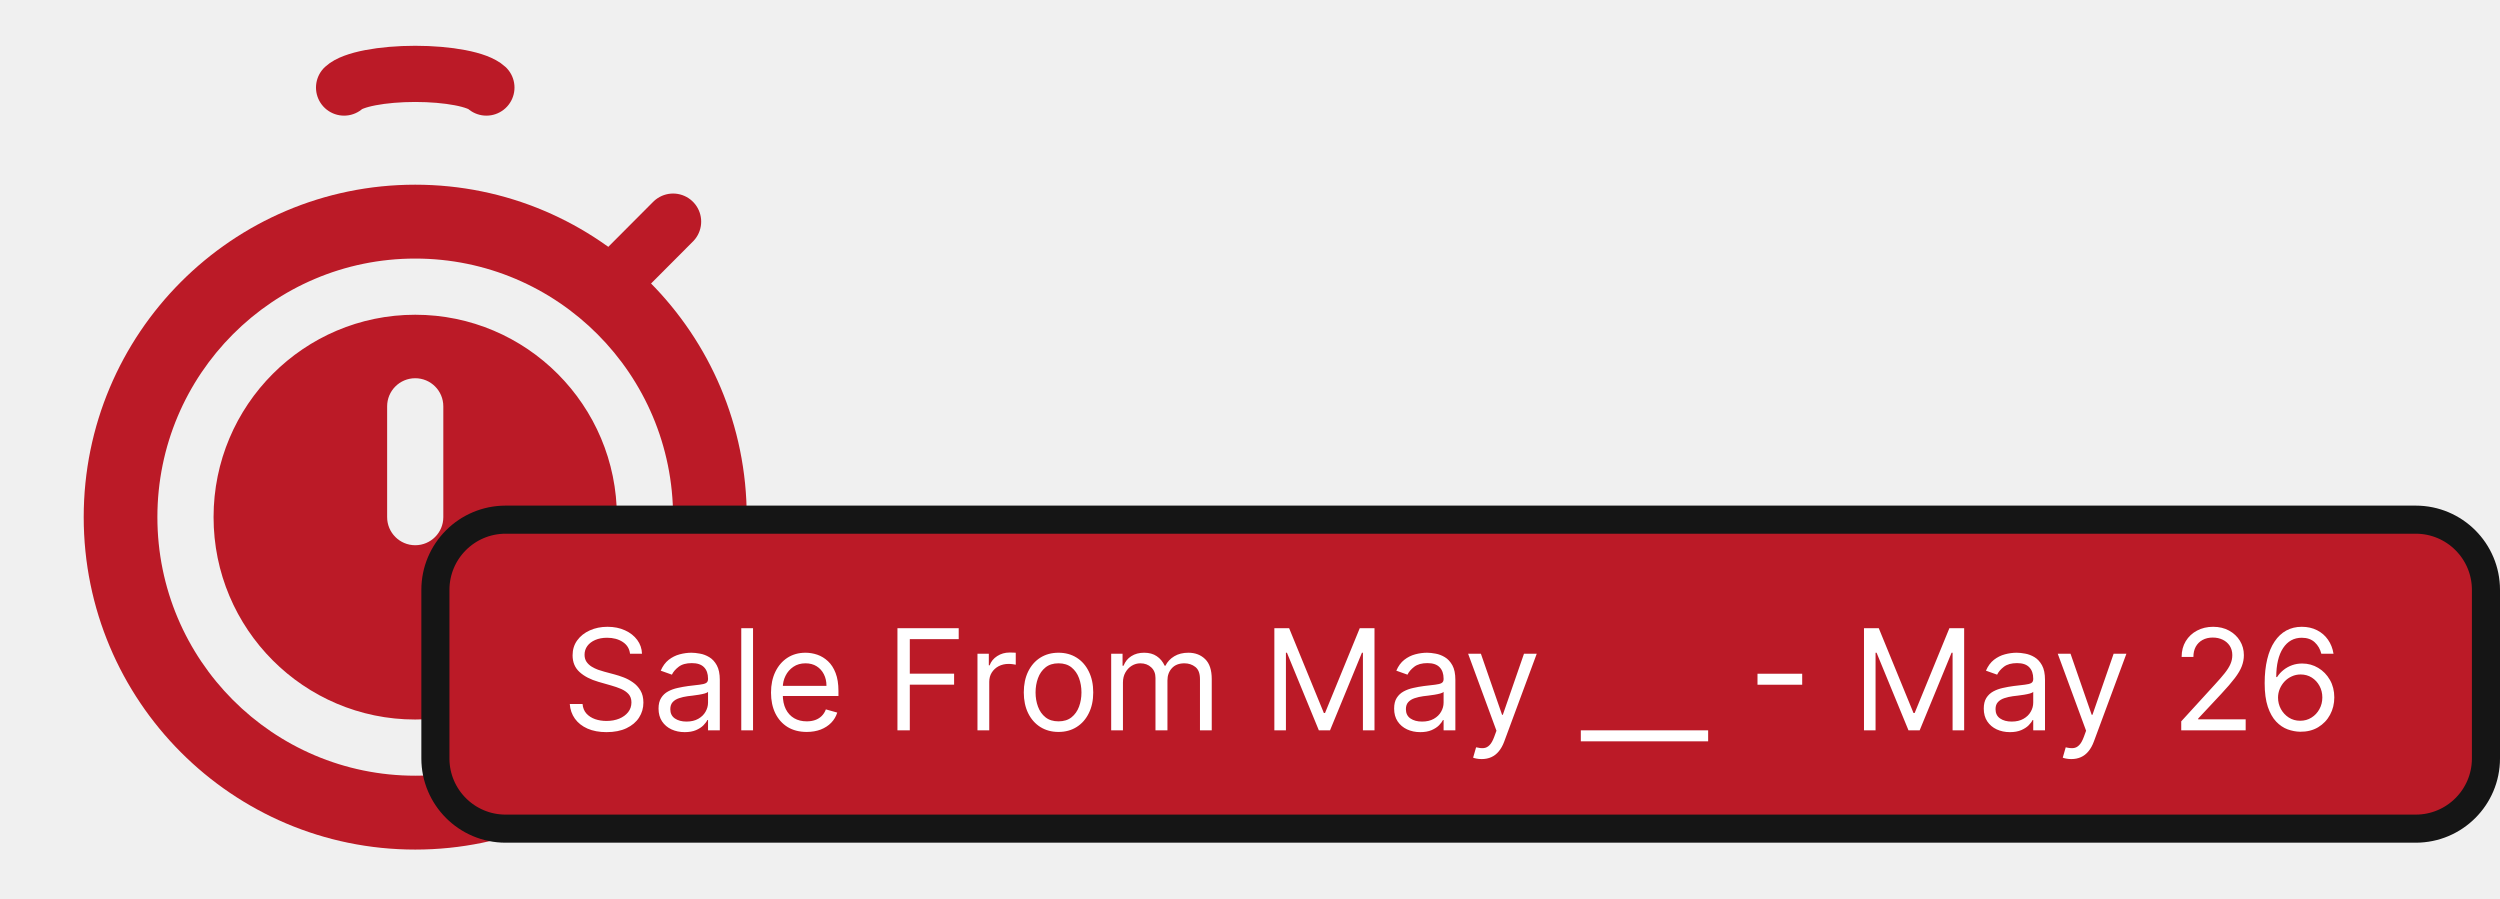
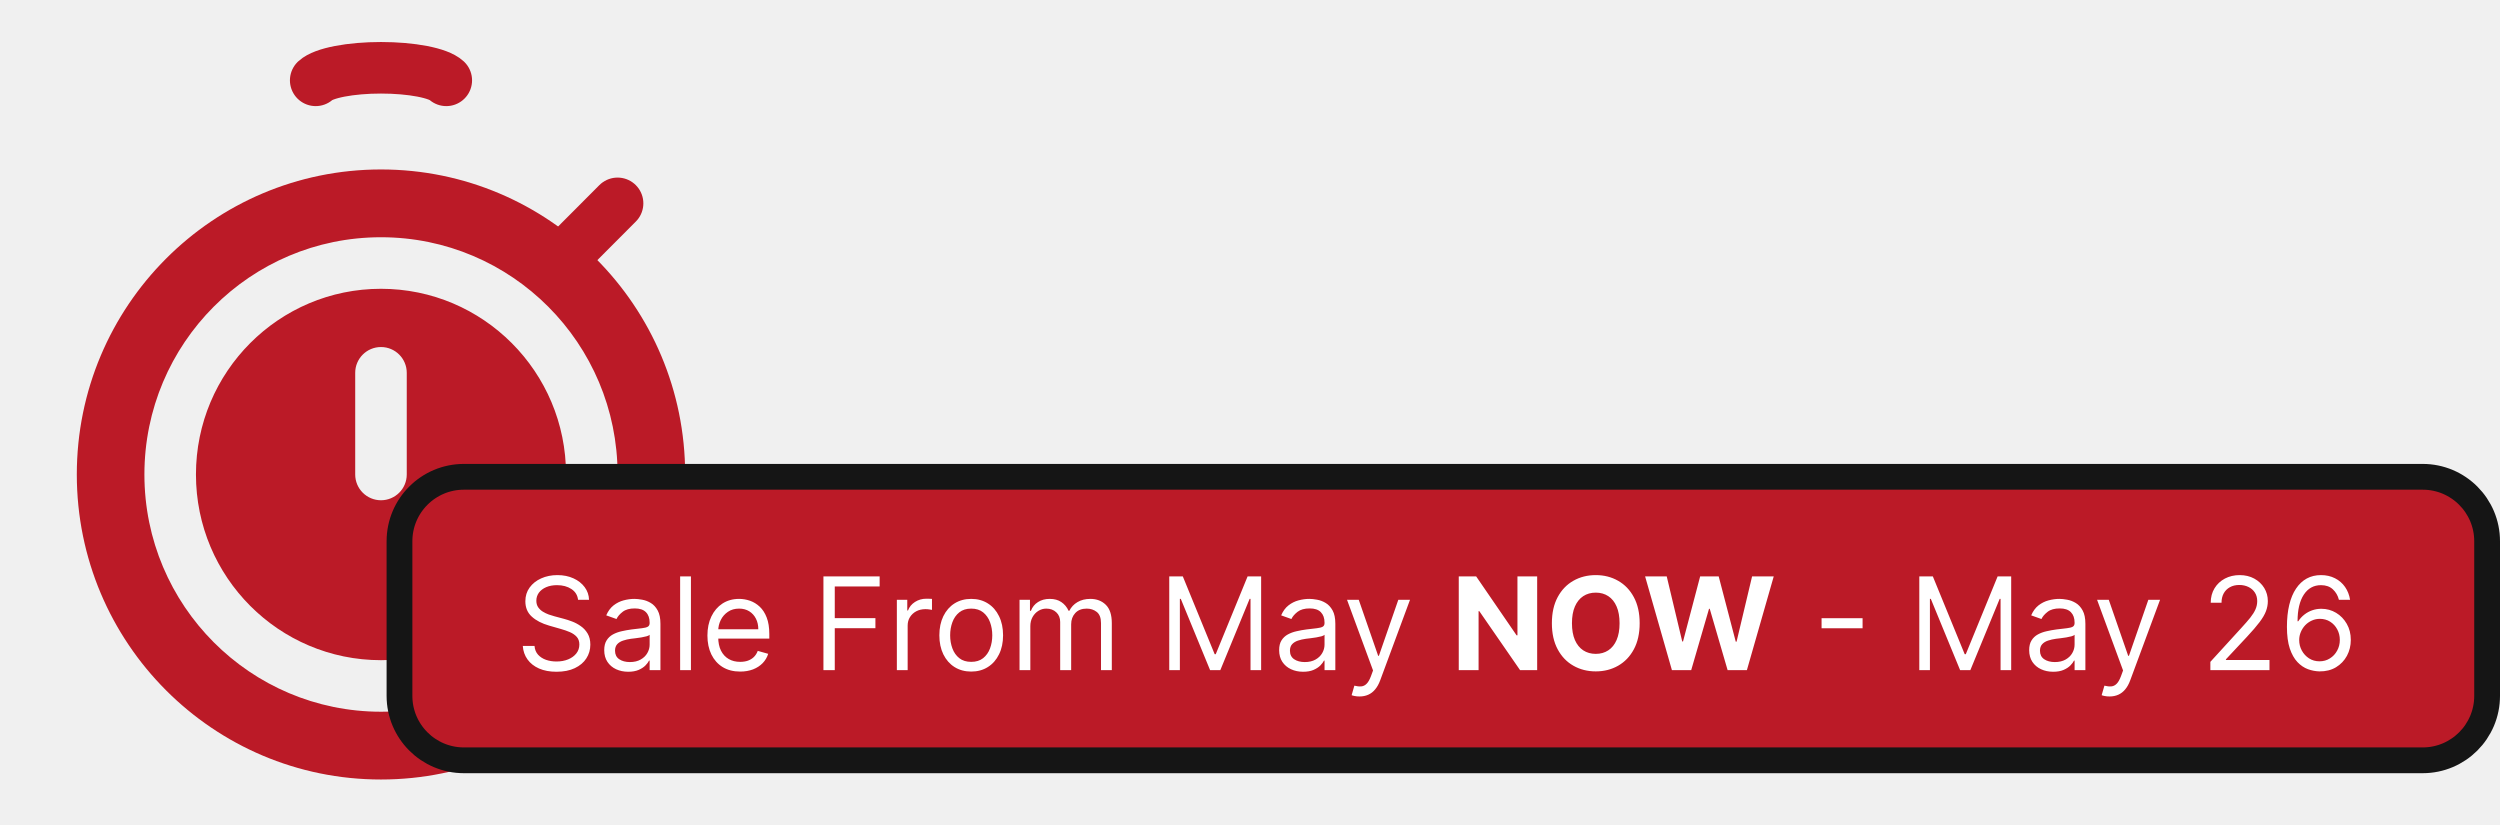
- <svg xmlns="http://www.w3.org/2000/svg" width="89" height="32" viewBox="0 0 89 32" fill="none">
+ <svg xmlns="http://www.w3.org/2000/svg" width="97" height="32" viewBox="0 0 97 32" fill="none">
  <path fill-rule="evenodd" clip-rule="evenodd" d="M26.584 18.41C26.584 24.946 21.3 30.245 14.782 30.245C8.264 30.245 2.98 24.946 2.98 18.41C2.98 11.874 8.264 6.575 14.782 6.575C21.3 6.575 26.584 11.874 26.584 18.41ZM14.782 25.615C18.742 25.615 21.962 22.395 21.962 18.41C21.962 14.425 18.742 11.205 14.782 11.205C10.823 11.205 7.603 14.425 7.603 18.41C7.603 22.395 10.823 25.615 14.782 25.615ZM14.782 27.615C19.852 27.615 23.962 23.494 23.962 18.41C23.962 13.326 19.852 9.205 14.782 9.205C9.713 9.205 5.603 13.326 5.603 18.41C5.603 23.494 9.713 27.615 14.782 27.615ZM15.782 14.465C15.782 13.913 15.335 13.465 14.782 13.465C14.23 13.465 13.782 13.913 13.782 14.465V18.41C13.782 18.962 14.23 19.41 14.782 19.41C15.335 19.41 15.782 18.962 15.782 18.41V14.465Z" fill="#BB1A27" />
  <path d="M21.995 9.863L23.962 7.89" stroke="#BB1A27" stroke-width="2" stroke-linecap="round" />
  <path d="M12.249 3.117C12.399 2.978 12.728 2.854 13.186 2.766C13.644 2.678 14.205 2.63 14.782 2.63C15.36 2.63 15.921 2.678 16.379 2.766C16.837 2.854 17.166 2.978 17.316 3.117" stroke="#BB1A27" stroke-width="2" stroke-linecap="round" />
-   <rect x="15.5" y="18.5" width="73" height="11" rx="2.5" fill="#BB1A27" />
-   <path d="M22.429 23.273C22.408 23.093 22.321 22.953 22.17 22.854C22.018 22.754 21.832 22.704 21.612 22.704C21.451 22.704 21.31 22.731 21.19 22.783C21.07 22.835 20.977 22.906 20.909 22.997C20.843 23.089 20.81 23.192 20.81 23.308C20.81 23.405 20.833 23.489 20.879 23.559C20.926 23.627 20.987 23.685 21.06 23.731C21.133 23.776 21.21 23.813 21.291 23.843C21.371 23.871 21.445 23.894 21.513 23.912L21.882 24.011C21.977 24.036 22.082 24.07 22.198 24.114C22.315 24.158 22.427 24.218 22.534 24.294C22.642 24.368 22.73 24.464 22.8 24.581C22.87 24.698 22.905 24.842 22.905 25.013C22.905 25.209 22.853 25.387 22.75 25.546C22.649 25.704 22.499 25.83 22.303 25.924C22.108 26.017 21.87 26.064 21.591 26.064C21.331 26.064 21.105 26.022 20.914 25.938C20.725 25.854 20.576 25.737 20.467 25.586C20.359 25.436 20.298 25.261 20.284 25.062H20.739C20.75 25.2 20.797 25.313 20.877 25.403C20.959 25.492 21.062 25.558 21.186 25.602C21.312 25.645 21.447 25.666 21.591 25.666C21.759 25.666 21.91 25.639 22.044 25.584C22.177 25.529 22.283 25.452 22.361 25.354C22.44 25.254 22.479 25.138 22.479 25.006C22.479 24.885 22.445 24.787 22.378 24.711C22.31 24.635 22.221 24.574 22.111 24.526C22.001 24.479 21.882 24.438 21.754 24.402L21.307 24.274C21.023 24.192 20.798 24.076 20.632 23.924C20.466 23.773 20.384 23.575 20.384 23.329C20.384 23.126 20.439 22.948 20.549 22.797C20.66 22.644 20.809 22.526 20.996 22.442C21.184 22.357 21.394 22.314 21.626 22.314C21.861 22.314 22.069 22.356 22.251 22.44C22.434 22.523 22.578 22.637 22.685 22.781C22.792 22.925 22.849 23.089 22.855 23.273H22.429ZM24.375 26.064C24.202 26.064 24.045 26.031 23.904 25.966C23.763 25.9 23.651 25.805 23.568 25.68C23.486 25.555 23.444 25.403 23.444 25.226C23.444 25.07 23.475 24.943 23.537 24.846C23.598 24.748 23.68 24.671 23.783 24.615C23.886 24.559 24 24.518 24.124 24.491C24.25 24.462 24.376 24.44 24.502 24.423C24.668 24.402 24.802 24.386 24.905 24.375C25.01 24.363 25.085 24.344 25.133 24.317C25.181 24.29 25.206 24.242 25.206 24.175V24.16C25.206 23.985 25.158 23.849 25.062 23.752C24.967 23.655 24.823 23.607 24.63 23.607C24.43 23.607 24.273 23.65 24.16 23.738C24.046 23.826 23.966 23.919 23.92 24.018L23.522 23.876C23.593 23.711 23.688 23.582 23.806 23.489C23.926 23.396 24.056 23.331 24.197 23.294C24.339 23.256 24.479 23.237 24.616 23.237C24.704 23.237 24.804 23.248 24.918 23.269C25.033 23.289 25.143 23.331 25.25 23.395C25.358 23.459 25.447 23.556 25.518 23.685C25.589 23.814 25.625 23.986 25.625 24.203V26H25.206V25.631H25.184C25.156 25.69 25.108 25.753 25.042 25.821C24.976 25.888 24.888 25.945 24.778 25.993C24.668 26.04 24.533 26.064 24.375 26.064ZM24.439 25.688C24.604 25.688 24.744 25.655 24.858 25.59C24.972 25.525 25.059 25.441 25.117 25.338C25.176 25.235 25.206 25.126 25.206 25.013V24.629C25.188 24.651 25.149 24.67 25.088 24.688C25.029 24.704 24.96 24.719 24.882 24.732C24.805 24.744 24.73 24.755 24.657 24.764C24.585 24.773 24.526 24.78 24.481 24.785C24.372 24.8 24.27 24.823 24.176 24.855C24.082 24.886 24.006 24.932 23.948 24.995C23.892 25.057 23.863 25.141 23.863 25.247C23.863 25.393 23.917 25.503 24.025 25.577C24.134 25.651 24.272 25.688 24.439 25.688ZM26.808 22.364V26H26.389V22.364H26.808ZM28.719 26.057C28.457 26.057 28.23 25.999 28.039 25.883C27.85 25.766 27.704 25.602 27.601 25.393C27.499 25.182 27.448 24.937 27.448 24.658C27.448 24.378 27.499 24.132 27.601 23.919C27.704 23.705 27.847 23.538 28.03 23.418C28.215 23.298 28.43 23.237 28.677 23.237C28.819 23.237 28.959 23.261 29.098 23.308C29.236 23.356 29.362 23.433 29.476 23.539C29.589 23.644 29.68 23.784 29.747 23.958C29.815 24.132 29.849 24.346 29.849 24.601V24.778H27.746V24.416H29.422C29.422 24.262 29.392 24.125 29.33 24.004C29.27 23.884 29.183 23.788 29.071 23.718C28.96 23.649 28.828 23.614 28.677 23.614C28.51 23.614 28.365 23.655 28.244 23.738C28.123 23.82 28.03 23.926 27.965 24.058C27.9 24.189 27.867 24.33 27.867 24.48V24.722C27.867 24.928 27.903 25.102 27.974 25.245C28.046 25.387 28.146 25.496 28.274 25.57C28.401 25.644 28.55 25.68 28.719 25.68C28.829 25.68 28.929 25.665 29.018 25.634C29.108 25.602 29.185 25.555 29.25 25.492C29.315 25.428 29.366 25.349 29.401 25.254L29.806 25.368C29.763 25.505 29.692 25.626 29.591 25.73C29.491 25.833 29.366 25.914 29.218 25.972C29.07 26.028 28.904 26.057 28.719 26.057ZM31.949 26V22.364H34.13V22.754H32.389V23.983H33.966V24.374H32.389V26H31.949ZM34.798 26V23.273H35.202V23.685H35.231C35.281 23.55 35.37 23.44 35.501 23.356C35.631 23.272 35.778 23.23 35.941 23.23C35.972 23.23 36.01 23.231 36.056 23.232C36.103 23.233 36.138 23.235 36.161 23.237V23.663C36.147 23.66 36.114 23.654 36.064 23.647C36.014 23.639 35.961 23.635 35.906 23.635C35.773 23.635 35.655 23.663 35.55 23.718C35.447 23.773 35.366 23.849 35.305 23.946C35.246 24.041 35.217 24.151 35.217 24.274V26H34.798ZM37.683 26.057C37.437 26.057 37.221 25.998 37.035 25.881C36.85 25.764 36.706 25.6 36.602 25.389C36.499 25.178 36.447 24.932 36.447 24.651C36.447 24.366 36.499 24.119 36.602 23.907C36.706 23.695 36.85 23.53 37.035 23.413C37.221 23.296 37.437 23.237 37.683 23.237C37.929 23.237 38.145 23.296 38.329 23.413C38.515 23.53 38.659 23.695 38.762 23.907C38.867 24.119 38.919 24.366 38.919 24.651C38.919 24.932 38.867 25.178 38.762 25.389C38.659 25.6 38.515 25.764 38.329 25.881C38.145 25.998 37.929 26.057 37.683 26.057ZM37.683 25.68C37.87 25.68 38.024 25.633 38.145 25.537C38.265 25.441 38.355 25.315 38.413 25.158C38.471 25.002 38.5 24.833 38.5 24.651C38.5 24.468 38.471 24.298 38.413 24.141C38.355 23.983 38.265 23.856 38.145 23.759C38.024 23.662 37.87 23.614 37.683 23.614C37.496 23.614 37.342 23.662 37.221 23.759C37.1 23.856 37.011 23.983 36.953 24.141C36.895 24.298 36.866 24.468 36.866 24.651C36.866 24.833 36.895 25.002 36.953 25.158C37.011 25.315 37.1 25.441 37.221 25.537C37.342 25.633 37.496 25.68 37.683 25.68ZM39.558 26V23.273H39.963V23.699H39.999C40.056 23.553 40.147 23.44 40.274 23.36C40.401 23.278 40.553 23.237 40.73 23.237C40.91 23.237 41.06 23.278 41.179 23.36C41.3 23.44 41.394 23.553 41.462 23.699H41.49C41.56 23.558 41.665 23.446 41.804 23.363C41.944 23.279 42.112 23.237 42.307 23.237C42.551 23.237 42.75 23.314 42.905 23.466C43.06 23.618 43.138 23.854 43.138 24.175V26H42.719V24.175C42.719 23.974 42.664 23.83 42.554 23.743C42.444 23.657 42.314 23.614 42.165 23.614C41.973 23.614 41.825 23.672 41.719 23.788C41.614 23.902 41.561 24.048 41.561 24.224V26H41.135V24.132C41.135 23.977 41.085 23.852 40.984 23.758C40.883 23.662 40.754 23.614 40.595 23.614C40.486 23.614 40.385 23.643 40.29 23.701C40.196 23.759 40.121 23.839 40.063 23.942C40.006 24.044 39.977 24.162 39.977 24.296V26H39.558ZM45.367 22.364H45.893L47.129 25.382H47.171L48.407 22.364H48.932V26H48.52V23.237H48.485L47.349 26H46.951L45.815 23.237H45.779V26H45.367V22.364ZM50.561 26.064C50.388 26.064 50.231 26.031 50.091 25.966C49.95 25.9 49.838 25.805 49.755 25.68C49.672 25.555 49.631 25.403 49.631 25.226C49.631 25.07 49.661 24.943 49.723 24.846C49.785 24.748 49.867 24.671 49.97 24.615C50.073 24.559 50.186 24.518 50.311 24.491C50.436 24.462 50.562 24.44 50.689 24.423C50.855 24.402 50.989 24.386 51.092 24.375C51.196 24.363 51.272 24.344 51.319 24.317C51.368 24.29 51.392 24.242 51.392 24.175V24.16C51.392 23.985 51.344 23.849 51.248 23.752C51.154 23.655 51.01 23.607 50.817 23.607C50.617 23.607 50.46 23.65 50.346 23.738C50.233 23.826 50.153 23.919 50.106 24.018L49.709 23.876C49.78 23.711 49.874 23.582 49.993 23.489C50.112 23.396 50.243 23.331 50.383 23.294C50.526 23.256 50.665 23.237 50.803 23.237C50.89 23.237 50.991 23.248 51.104 23.269C51.219 23.289 51.33 23.331 51.436 23.395C51.544 23.459 51.633 23.556 51.705 23.685C51.776 23.814 51.811 23.986 51.811 24.203V26H51.392V25.631H51.371C51.342 25.69 51.295 25.753 51.229 25.821C51.162 25.888 51.074 25.945 50.964 25.993C50.854 26.04 50.72 26.064 50.561 26.064ZM50.625 25.688C50.791 25.688 50.93 25.655 51.044 25.59C51.159 25.525 51.245 25.441 51.303 25.338C51.362 25.235 51.392 25.126 51.392 25.013V24.629C51.374 24.651 51.335 24.67 51.275 24.688C51.216 24.704 51.147 24.719 51.069 24.732C50.992 24.744 50.917 24.755 50.843 24.764C50.771 24.773 50.713 24.78 50.668 24.785C50.559 24.8 50.457 24.823 50.362 24.855C50.269 24.886 50.193 24.932 50.135 24.995C50.078 25.057 50.05 25.141 50.05 25.247C50.05 25.393 50.104 25.503 50.211 25.577C50.32 25.651 50.458 25.688 50.625 25.688ZM52.748 27.023C52.677 27.023 52.614 27.017 52.558 27.005C52.502 26.994 52.464 26.984 52.443 26.973L52.549 26.604C52.651 26.63 52.741 26.639 52.819 26.632C52.897 26.625 52.967 26.59 53.027 26.527C53.089 26.466 53.145 26.366 53.196 26.227L53.274 26.014L52.265 23.273H52.72L53.473 25.446H53.501L54.254 23.273H54.708L53.551 26.398C53.499 26.539 53.434 26.655 53.357 26.747C53.28 26.841 53.191 26.91 53.089 26.955C52.988 27 52.875 27.023 52.748 27.023ZM58.55 26V26.391H56.277V26H58.55ZM60.81 26V26.391H58.538V26H60.81ZM64.158 23.986V24.377H62.567V23.986H64.158ZM66.358 22.364H66.884L68.12 25.382H68.162L69.398 22.364H69.924V26H69.512V23.237H69.476L68.34 26H67.942L66.806 23.237H66.77V26H66.358V22.364ZM71.552 26.064C71.379 26.064 71.223 26.031 71.082 25.966C70.941 25.9 70.829 25.805 70.746 25.68C70.663 25.555 70.622 25.403 70.622 25.226C70.622 25.07 70.653 24.943 70.714 24.846C70.776 24.748 70.858 24.671 70.961 24.615C71.064 24.559 71.178 24.518 71.302 24.491C71.427 24.462 71.553 24.44 71.68 24.423C71.846 24.402 71.98 24.386 72.083 24.375C72.187 24.363 72.263 24.344 72.311 24.317C72.359 24.29 72.383 24.242 72.383 24.175V24.16C72.383 23.985 72.335 23.849 72.239 23.752C72.145 23.655 72.001 23.607 71.808 23.607C71.608 23.607 71.451 23.65 71.337 23.738C71.224 23.826 71.144 23.919 71.098 24.018L70.7 23.876C70.771 23.711 70.866 23.582 70.984 23.489C71.104 23.396 71.234 23.331 71.375 23.294C71.517 23.256 71.656 23.237 71.794 23.237C71.881 23.237 71.982 23.248 72.096 23.269C72.21 23.289 72.321 23.331 72.428 23.395C72.535 23.459 72.625 23.556 72.696 23.685C72.767 23.814 72.802 23.986 72.802 24.203V26H72.383V25.631H72.362C72.334 25.69 72.286 25.753 72.22 25.821C72.154 25.888 72.065 25.945 71.955 25.993C71.845 26.04 71.711 26.064 71.552 26.064ZM71.616 25.688C71.782 25.688 71.922 25.655 72.035 25.59C72.15 25.525 72.237 25.441 72.294 25.338C72.354 25.235 72.383 25.126 72.383 25.013V24.629C72.365 24.651 72.326 24.67 72.266 24.688C72.207 24.704 72.138 24.719 72.06 24.732C71.983 24.744 71.908 24.755 71.835 24.764C71.762 24.773 71.704 24.78 71.659 24.785C71.55 24.8 71.448 24.823 71.353 24.855C71.26 24.886 71.184 24.932 71.126 24.995C71.069 25.057 71.041 25.141 71.041 25.247C71.041 25.393 71.095 25.503 71.203 25.577C71.311 25.651 71.449 25.688 71.616 25.688ZM73.739 27.023C73.668 27.023 73.605 27.017 73.549 27.005C73.494 26.994 73.455 26.984 73.434 26.973L73.54 26.604C73.642 26.63 73.732 26.639 73.81 26.632C73.888 26.625 73.958 26.59 74.018 26.527C74.08 26.466 74.136 26.366 74.187 26.227L74.265 26.014L73.256 23.273H73.711L74.464 25.446H74.492L75.245 23.273H75.7L74.542 26.398C74.49 26.539 74.425 26.655 74.348 26.747C74.271 26.841 74.182 26.91 74.08 26.955C73.98 27 73.866 27.023 73.739 27.023ZM77.652 26V25.68L78.852 24.366C78.993 24.213 79.109 24.079 79.2 23.965C79.291 23.85 79.359 23.743 79.403 23.642C79.448 23.54 79.47 23.434 79.47 23.322C79.47 23.195 79.439 23.084 79.378 22.99C79.317 22.897 79.234 22.825 79.129 22.774C79.024 22.723 78.905 22.697 78.774 22.697C78.634 22.697 78.512 22.726 78.408 22.784C78.305 22.841 78.225 22.921 78.168 23.024C78.113 23.127 78.085 23.248 78.085 23.386H77.666C77.666 23.173 77.715 22.986 77.813 22.825C77.912 22.664 78.045 22.539 78.215 22.449C78.385 22.359 78.576 22.314 78.788 22.314C79.001 22.314 79.19 22.359 79.355 22.449C79.519 22.539 79.648 22.66 79.742 22.813C79.835 22.966 79.882 23.135 79.882 23.322C79.882 23.456 79.858 23.587 79.809 23.715C79.762 23.841 79.679 23.983 79.561 24.139C79.443 24.294 79.281 24.484 79.072 24.707L78.255 25.581V25.609H79.946V26H77.652ZM81.886 26.05C81.737 26.047 81.588 26.019 81.439 25.965C81.29 25.91 81.154 25.818 81.031 25.689C80.908 25.559 80.809 25.383 80.734 25.162C80.66 24.939 80.622 24.66 80.622 24.324C80.622 24.002 80.653 23.717 80.713 23.468C80.773 23.218 80.861 23.008 80.976 22.838C81.091 22.666 81.229 22.536 81.391 22.447C81.555 22.358 81.739 22.314 81.943 22.314C82.147 22.314 82.328 22.355 82.487 22.436C82.647 22.517 82.777 22.629 82.877 22.774C82.978 22.918 83.043 23.084 83.073 23.273H82.639C82.599 23.109 82.521 22.974 82.405 22.866C82.289 22.758 82.135 22.704 81.943 22.704C81.662 22.704 81.44 22.827 81.278 23.072C81.117 23.317 81.035 23.661 81.034 24.104H81.063C81.129 24.003 81.208 23.917 81.299 23.846C81.391 23.774 81.493 23.718 81.604 23.679C81.716 23.64 81.833 23.621 81.958 23.621C82.166 23.621 82.356 23.673 82.529 23.777C82.702 23.88 82.841 24.023 82.945 24.205C83.049 24.386 83.101 24.594 83.101 24.828C83.101 25.053 83.051 25.259 82.95 25.446C82.85 25.632 82.708 25.78 82.526 25.89C82.345 25.999 82.132 26.052 81.886 26.05ZM81.886 25.659C82.036 25.659 82.169 25.622 82.288 25.547C82.407 25.473 82.501 25.373 82.57 25.247C82.64 25.122 82.675 24.982 82.675 24.828C82.675 24.678 82.641 24.541 82.574 24.418C82.507 24.294 82.416 24.195 82.299 24.121C82.183 24.048 82.05 24.011 81.901 24.011C81.788 24.011 81.683 24.034 81.587 24.079C81.489 24.123 81.404 24.183 81.331 24.26C81.259 24.337 81.202 24.425 81.16 24.524C81.119 24.623 81.098 24.726 81.098 24.835C81.098 24.98 81.132 25.115 81.199 25.24C81.268 25.366 81.362 25.467 81.48 25.544C81.6 25.621 81.735 25.659 81.886 25.659Z" fill="white" />
-   <rect x="15.5" y="18.5" width="73" height="11" rx="2.5" stroke="#151515" />
+   <rect x="15.5" y="18.5" width="81" height="11" rx="2.5" fill="#BB1A27" />
+   <path d="M22.429 23.273C22.408 23.093 22.321 22.953 22.17 22.854C22.018 22.754 21.832 22.704 21.612 22.704C21.451 22.704 21.31 22.731 21.19 22.783C21.07 22.835 20.977 22.906 20.909 22.997C20.843 23.089 20.81 23.192 20.81 23.308C20.81 23.405 20.833 23.489 20.879 23.559C20.926 23.627 20.987 23.685 21.06 23.731C21.133 23.776 21.21 23.813 21.291 23.843C21.371 23.871 21.445 23.894 21.513 23.912L21.882 24.011C21.977 24.036 22.082 24.07 22.198 24.114C22.315 24.158 22.427 24.218 22.534 24.294C22.642 24.368 22.73 24.464 22.8 24.581C22.87 24.698 22.905 24.842 22.905 25.013C22.905 25.209 22.853 25.387 22.75 25.546C22.649 25.704 22.499 25.83 22.303 25.924C22.108 26.017 21.87 26.064 21.591 26.064C21.331 26.064 21.105 26.022 20.914 25.938C20.725 25.854 20.576 25.737 20.467 25.586C20.359 25.436 20.298 25.261 20.284 25.062H20.739C20.75 25.2 20.797 25.313 20.877 25.403C20.959 25.492 21.062 25.558 21.186 25.602C21.312 25.645 21.447 25.666 21.591 25.666C21.759 25.666 21.91 25.639 22.044 25.584C22.177 25.529 22.283 25.452 22.361 25.354C22.44 25.254 22.479 25.138 22.479 25.006C22.479 24.885 22.445 24.787 22.378 24.711C22.31 24.635 22.221 24.574 22.111 24.526C22.001 24.479 21.882 24.438 21.754 24.402L21.307 24.274C21.023 24.192 20.798 24.076 20.632 23.924C20.466 23.773 20.384 23.575 20.384 23.329C20.384 23.126 20.439 22.948 20.549 22.797C20.66 22.644 20.809 22.526 20.996 22.442C21.184 22.357 21.394 22.314 21.626 22.314C21.861 22.314 22.069 22.356 22.251 22.44C22.434 22.523 22.578 22.637 22.685 22.781C22.792 22.925 22.849 23.089 22.855 23.273H22.429ZM24.375 26.064C24.202 26.064 24.045 26.031 23.904 25.966C23.763 25.9 23.651 25.805 23.568 25.68C23.486 25.555 23.444 25.403 23.444 25.226C23.444 25.07 23.475 24.943 23.537 24.846C23.598 24.748 23.68 24.671 23.783 24.615C23.886 24.559 24 24.518 24.124 24.491C24.25 24.462 24.376 24.44 24.502 24.423C24.668 24.402 24.802 24.386 24.905 24.375C25.01 24.363 25.085 24.344 25.133 24.317C25.181 24.29 25.206 24.242 25.206 24.175V24.16C25.206 23.985 25.158 23.849 25.062 23.752C24.967 23.655 24.823 23.607 24.63 23.607C24.43 23.607 24.273 23.65 24.16 23.738C24.046 23.826 23.966 23.919 23.92 24.018L23.522 23.876C23.593 23.711 23.688 23.582 23.806 23.489C23.926 23.396 24.056 23.331 24.197 23.294C24.339 23.256 24.479 23.237 24.616 23.237C24.704 23.237 24.804 23.248 24.918 23.269C25.033 23.289 25.143 23.331 25.25 23.395C25.358 23.459 25.447 23.556 25.518 23.685C25.589 23.814 25.625 23.986 25.625 24.203V26H25.206V25.631H25.184C25.156 25.69 25.108 25.753 25.042 25.821C24.976 25.888 24.888 25.945 24.778 25.993C24.668 26.04 24.533 26.064 24.375 26.064ZM24.439 25.688C24.604 25.688 24.744 25.655 24.858 25.59C24.972 25.525 25.059 25.441 25.117 25.338C25.176 25.235 25.206 25.126 25.206 25.013V24.629C25.188 24.651 25.149 24.67 25.088 24.688C25.029 24.704 24.96 24.719 24.882 24.732C24.805 24.744 24.73 24.755 24.657 24.764C24.585 24.773 24.526 24.78 24.481 24.785C24.372 24.8 24.27 24.823 24.176 24.855C24.082 24.886 24.006 24.932 23.948 24.995C23.892 25.057 23.863 25.141 23.863 25.247C23.863 25.393 23.917 25.503 24.025 25.577C24.134 25.651 24.272 25.688 24.439 25.688ZM26.808 22.364V26H26.389V22.364H26.808ZM28.719 26.057C28.457 26.057 28.23 25.999 28.039 25.883C27.85 25.766 27.704 25.602 27.601 25.393C27.499 25.182 27.448 24.937 27.448 24.658C27.448 24.378 27.499 24.132 27.601 23.919C27.704 23.705 27.847 23.538 28.03 23.418C28.215 23.298 28.43 23.237 28.677 23.237C28.819 23.237 28.959 23.261 29.098 23.308C29.236 23.356 29.362 23.433 29.476 23.539C29.589 23.644 29.68 23.784 29.747 23.958C29.815 24.132 29.849 24.346 29.849 24.601V24.778H27.746V24.416H29.422C29.422 24.262 29.392 24.125 29.33 24.004C29.27 23.884 29.183 23.788 29.071 23.718C28.96 23.649 28.828 23.614 28.677 23.614C28.51 23.614 28.365 23.655 28.244 23.738C28.123 23.82 28.03 23.926 27.965 24.058C27.9 24.189 27.867 24.33 27.867 24.48V24.722C27.867 24.928 27.903 25.102 27.974 25.245C28.046 25.387 28.146 25.496 28.274 25.57C28.401 25.644 28.55 25.68 28.719 25.68C28.829 25.68 28.929 25.665 29.018 25.634C29.108 25.602 29.185 25.555 29.25 25.492C29.315 25.428 29.366 25.349 29.401 25.254L29.806 25.368C29.763 25.505 29.692 25.626 29.591 25.73C29.491 25.833 29.366 25.914 29.218 25.972C29.07 26.028 28.904 26.057 28.719 26.057ZM31.949 26V22.364H34.13V22.754H32.389V23.983H33.966V24.374H32.389V26H31.949ZM34.798 26V23.273H35.202V23.685H35.231C35.281 23.55 35.37 23.44 35.501 23.356C35.631 23.272 35.778 23.23 35.941 23.23C35.972 23.23 36.01 23.231 36.056 23.232C36.103 23.233 36.138 23.235 36.161 23.237V23.663C36.147 23.66 36.114 23.654 36.064 23.647C36.014 23.639 35.961 23.635 35.906 23.635C35.773 23.635 35.655 23.663 35.55 23.718C35.447 23.773 35.366 23.849 35.305 23.946C35.246 24.041 35.217 24.151 35.217 24.274V26H34.798ZM37.683 26.057C37.437 26.057 37.221 25.998 37.035 25.881C36.85 25.764 36.706 25.6 36.602 25.389C36.499 25.178 36.447 24.932 36.447 24.651C36.447 24.366 36.499 24.119 36.602 23.907C36.706 23.695 36.85 23.53 37.035 23.413C37.221 23.296 37.437 23.237 37.683 23.237C37.929 23.237 38.145 23.296 38.329 23.413C38.515 23.53 38.659 23.695 38.762 23.907C38.867 24.119 38.919 24.366 38.919 24.651C38.919 24.932 38.867 25.178 38.762 25.389C38.659 25.6 38.515 25.764 38.329 25.881C38.145 25.998 37.929 26.057 37.683 26.057ZM37.683 25.68C37.87 25.68 38.024 25.633 38.145 25.537C38.265 25.441 38.355 25.315 38.413 25.158C38.471 25.002 38.5 24.833 38.5 24.651C38.5 24.468 38.471 24.298 38.413 24.141C38.355 23.983 38.265 23.856 38.145 23.759C38.024 23.662 37.87 23.614 37.683 23.614C37.496 23.614 37.342 23.662 37.221 23.759C37.1 23.856 37.011 23.983 36.953 24.141C36.895 24.298 36.866 24.468 36.866 24.651C36.866 24.833 36.895 25.002 36.953 25.158C37.011 25.315 37.1 25.441 37.221 25.537C37.342 25.633 37.496 25.68 37.683 25.68ZM39.558 26V23.273H39.963V23.699H39.999C40.056 23.553 40.147 23.44 40.274 23.36C40.401 23.278 40.553 23.237 40.73 23.237C40.91 23.237 41.06 23.278 41.179 23.36C41.3 23.44 41.394 23.553 41.462 23.699H41.49C41.56 23.558 41.665 23.446 41.804 23.363C41.944 23.279 42.112 23.237 42.307 23.237C42.551 23.237 42.75 23.314 42.905 23.466C43.06 23.618 43.138 23.854 43.138 24.175V26H42.719V24.175C42.719 23.974 42.664 23.83 42.554 23.743C42.444 23.657 42.314 23.614 42.165 23.614C41.973 23.614 41.825 23.672 41.719 23.788C41.614 23.902 41.561 24.048 41.561 24.224V26H41.135V24.132C41.135 23.977 41.085 23.852 40.984 23.758C40.883 23.662 40.754 23.614 40.595 23.614C40.486 23.614 40.385 23.643 40.29 23.701C40.196 23.759 40.121 23.839 40.063 23.942C40.006 24.044 39.977 24.162 39.977 24.296V26H39.558ZM45.367 22.364H45.893L47.129 25.382H47.171L48.407 22.364H48.932V26H48.52V23.237H48.485L47.349 26H46.951L45.815 23.237H45.779V26H45.367V22.364ZM50.561 26.064C50.388 26.064 50.231 26.031 50.091 25.966C49.95 25.9 49.838 25.805 49.755 25.68C49.672 25.555 49.631 25.403 49.631 25.226C49.631 25.07 49.661 24.943 49.723 24.846C49.785 24.748 49.867 24.671 49.97 24.615C50.073 24.559 50.186 24.518 50.311 24.491C50.436 24.462 50.562 24.44 50.689 24.423C50.855 24.402 50.989 24.386 51.092 24.375C51.196 24.363 51.272 24.344 51.319 24.317C51.368 24.29 51.392 24.242 51.392 24.175V24.16C51.392 23.985 51.344 23.849 51.248 23.752C51.154 23.655 51.01 23.607 50.817 23.607C50.617 23.607 50.46 23.65 50.346 23.738C50.233 23.826 50.153 23.919 50.106 24.018L49.709 23.876C49.78 23.711 49.874 23.582 49.993 23.489C50.112 23.396 50.243 23.331 50.383 23.294C50.526 23.256 50.665 23.237 50.803 23.237C50.89 23.237 50.991 23.248 51.104 23.269C51.219 23.289 51.33 23.331 51.436 23.395C51.544 23.459 51.633 23.556 51.705 23.685C51.776 23.814 51.811 23.986 51.811 24.203V26H51.392V25.631H51.371C51.342 25.69 51.295 25.753 51.229 25.821C51.162 25.888 51.074 25.945 50.964 25.993C50.854 26.04 50.72 26.064 50.561 26.064ZM50.625 25.688C50.791 25.688 50.93 25.655 51.044 25.59C51.159 25.525 51.245 25.441 51.303 25.338C51.362 25.235 51.392 25.126 51.392 25.013V24.629C51.374 24.651 51.335 24.67 51.275 24.688C51.216 24.704 51.147 24.719 51.069 24.732C50.992 24.744 50.917 24.755 50.843 24.764C50.771 24.773 50.713 24.78 50.668 24.785C50.559 24.8 50.457 24.823 50.362 24.855C50.269 24.886 50.193 24.932 50.135 24.995C50.078 25.057 50.05 25.141 50.05 25.247C50.05 25.393 50.104 25.503 50.211 25.577C50.32 25.651 50.458 25.688 50.625 25.688ZM52.748 27.023C52.677 27.023 52.614 27.017 52.558 27.005C52.502 26.994 52.464 26.984 52.443 26.973L52.549 26.604C52.651 26.63 52.741 26.639 52.819 26.632C52.897 26.625 52.967 26.59 53.027 26.527C53.089 26.466 53.145 26.366 53.196 26.227L53.274 26.014L52.265 23.273H52.72L53.473 25.446H53.501L54.254 23.273H54.708L53.551 26.398C53.499 26.539 53.434 26.655 53.357 26.747C53.28 26.841 53.191 26.91 53.089 26.955C52.988 27 52.875 27.023 52.748 27.023ZM59.642 22.364V26H58.978L57.396 23.711H57.369V26H56.6V22.364H57.275L58.844 24.651H58.877V22.364H59.642ZM63.619 24.182C63.619 24.578 63.543 24.916 63.393 25.194C63.244 25.472 63.04 25.684 62.782 25.831C62.525 25.977 62.237 26.05 61.916 26.05C61.593 26.05 61.303 25.976 61.046 25.829C60.789 25.683 60.586 25.47 60.437 25.192C60.288 24.914 60.213 24.577 60.213 24.182C60.213 23.785 60.288 23.448 60.437 23.17C60.586 22.892 60.789 22.68 61.046 22.534C61.303 22.387 61.593 22.314 61.916 22.314C62.237 22.314 62.525 22.387 62.782 22.534C63.04 22.68 63.244 22.892 63.393 23.17C63.543 23.448 63.619 23.785 63.619 24.182ZM62.839 24.182C62.839 23.925 62.801 23.708 62.724 23.532C62.648 23.356 62.541 23.222 62.402 23.131C62.264 23.04 62.102 22.994 61.916 22.994C61.73 22.994 61.568 23.04 61.429 23.131C61.291 23.222 61.183 23.356 61.106 23.532C61.03 23.708 60.992 23.925 60.992 24.182C60.992 24.439 61.03 24.655 61.106 24.832C61.183 25.008 61.291 25.142 61.429 25.233C61.568 25.324 61.73 25.37 61.916 25.37C62.102 25.37 62.264 25.324 62.402 25.233C62.541 25.142 62.648 25.008 62.724 24.832C62.801 24.655 62.839 24.439 62.839 24.182ZM64.87 26L63.83 22.364H64.669L65.271 24.89H65.301L65.966 22.364H66.685L67.347 24.896H67.379L67.981 22.364H68.821L67.78 26H67.031L66.338 23.622H66.31L65.619 26H64.87ZM72.268 23.986V24.377H70.677V23.986H72.268ZM74.469 22.364H74.994L76.23 25.382H76.273L77.508 22.364H78.034V26H77.622V23.237H77.587L76.45 26H76.052L74.916 23.237H74.881V26H74.469V22.364ZM79.663 26.064C79.49 26.064 79.333 26.031 79.192 25.966C79.051 25.9 78.939 25.805 78.856 25.68C78.774 25.555 78.732 25.403 78.732 25.226C78.732 25.07 78.763 24.943 78.825 24.846C78.886 24.748 78.968 24.671 79.071 24.615C79.174 24.559 79.288 24.518 79.412 24.491C79.538 24.462 79.664 24.44 79.79 24.423C79.956 24.402 80.091 24.386 80.194 24.375C80.298 24.363 80.374 24.344 80.421 24.317C80.469 24.29 80.494 24.242 80.494 24.175V24.16C80.494 23.985 80.446 23.849 80.35 23.752C80.255 23.655 80.111 23.607 79.918 23.607C79.718 23.607 79.561 23.65 79.448 23.738C79.334 23.826 79.254 23.919 79.208 24.018L78.81 23.876C78.881 23.711 78.976 23.582 79.094 23.489C79.214 23.396 79.344 23.331 79.485 23.294C79.627 23.256 79.767 23.237 79.904 23.237C79.992 23.237 80.092 23.248 80.206 23.269C80.321 23.289 80.431 23.331 80.538 23.395C80.646 23.459 80.735 23.556 80.806 23.685C80.877 23.814 80.913 23.986 80.913 24.203V26H80.494V25.631H80.472C80.444 25.69 80.397 25.753 80.33 25.821C80.264 25.888 80.176 25.945 80.066 25.993C79.956 26.04 79.821 26.064 79.663 26.064ZM79.727 25.688C79.892 25.688 80.032 25.655 80.146 25.59C80.26 25.525 80.347 25.441 80.405 25.338C80.464 25.235 80.494 25.126 80.494 25.013V24.629C80.476 24.651 80.437 24.67 80.376 24.688C80.317 24.704 80.249 24.719 80.171 24.732C80.094 24.744 80.018 24.755 79.945 24.764C79.873 24.773 79.814 24.78 79.769 24.785C79.66 24.8 79.558 24.823 79.464 24.855C79.37 24.886 79.294 24.932 79.237 24.995C79.18 25.057 79.151 25.141 79.151 25.247C79.151 25.393 79.205 25.503 79.313 25.577C79.422 25.651 79.56 25.688 79.727 25.688ZM81.85 27.023C81.779 27.023 81.715 27.017 81.66 27.005C81.604 26.994 81.566 26.984 81.544 26.973L81.651 26.604C81.753 26.63 81.843 26.639 81.921 26.632C81.999 26.625 82.068 26.59 82.129 26.527C82.19 26.466 82.246 26.366 82.297 26.227L82.375 26.014L81.367 23.273H81.821L82.574 25.446H82.603L83.355 23.273H83.81L82.652 26.398C82.6 26.539 82.536 26.655 82.459 26.747C82.382 26.841 82.292 26.91 82.191 26.955C82.09 27 81.976 27.023 81.85 27.023ZM85.762 26V25.68L86.962 24.366C87.103 24.213 87.219 24.079 87.311 23.965C87.402 23.85 87.469 23.743 87.513 23.642C87.558 23.54 87.58 23.434 87.58 23.322C87.58 23.195 87.55 23.084 87.488 22.99C87.428 22.897 87.345 22.825 87.239 22.774C87.134 22.723 87.016 22.697 86.884 22.697C86.745 22.697 86.623 22.726 86.519 22.784C86.416 22.841 86.336 22.921 86.279 23.024C86.223 23.127 86.195 23.248 86.195 23.386H85.776C85.776 23.173 85.826 22.986 85.924 22.825C86.022 22.664 86.156 22.539 86.325 22.449C86.496 22.359 86.687 22.314 86.898 22.314C87.112 22.314 87.3 22.359 87.465 22.449C87.629 22.539 87.758 22.66 87.852 22.813C87.945 22.966 87.992 23.135 87.992 23.322C87.992 23.456 87.968 23.587 87.919 23.715C87.872 23.841 87.789 23.983 87.671 24.139C87.554 24.294 87.391 24.484 87.183 24.707L86.366 25.581V25.609H88.056V26H85.762ZM89.997 26.05C89.848 26.047 89.699 26.019 89.549 25.965C89.4 25.91 89.264 25.818 89.141 25.689C89.018 25.559 88.919 25.383 88.844 25.162C88.77 24.939 88.733 24.66 88.733 24.324C88.733 24.002 88.763 23.717 88.823 23.468C88.884 23.218 88.971 23.008 89.086 22.838C89.201 22.666 89.339 22.536 89.501 22.447C89.665 22.358 89.849 22.314 90.054 22.314C90.257 22.314 90.438 22.355 90.597 22.436C90.757 22.517 90.887 22.629 90.988 22.774C91.088 22.918 91.153 23.084 91.183 23.273H90.75C90.71 23.109 90.631 22.974 90.515 22.866C90.399 22.758 90.246 22.704 90.054 22.704C89.772 22.704 89.55 22.827 89.388 23.072C89.227 23.317 89.146 23.661 89.145 24.104H89.173C89.239 24.003 89.318 23.917 89.409 23.846C89.501 23.774 89.603 23.718 89.715 23.679C89.826 23.64 89.944 23.621 90.068 23.621C90.276 23.621 90.467 23.673 90.64 23.777C90.812 23.88 90.951 24.023 91.055 24.205C91.159 24.386 91.211 24.594 91.211 24.828C91.211 25.053 91.161 25.259 91.061 25.446C90.96 25.632 90.818 25.78 90.636 25.89C90.455 25.999 90.242 26.052 89.997 26.05ZM89.997 25.659C90.146 25.659 90.28 25.622 90.398 25.547C90.518 25.473 90.612 25.373 90.68 25.247C90.75 25.122 90.785 24.982 90.785 24.828C90.785 24.678 90.751 24.541 90.684 24.418C90.618 24.294 90.526 24.195 90.409 24.121C90.293 24.048 90.16 24.011 90.011 24.011C89.899 24.011 89.794 24.034 89.697 24.079C89.6 24.123 89.514 24.183 89.441 24.26C89.369 24.337 89.312 24.425 89.271 24.524C89.229 24.623 89.209 24.726 89.209 24.835C89.209 24.98 89.242 25.115 89.31 25.24C89.378 25.366 89.472 25.467 89.59 25.544C89.71 25.621 89.845 25.659 89.997 25.659Z" fill="white" />
+   <rect x="15.5" y="18.5" width="81" height="11" rx="2.5" stroke="#151515" />
</svg>
